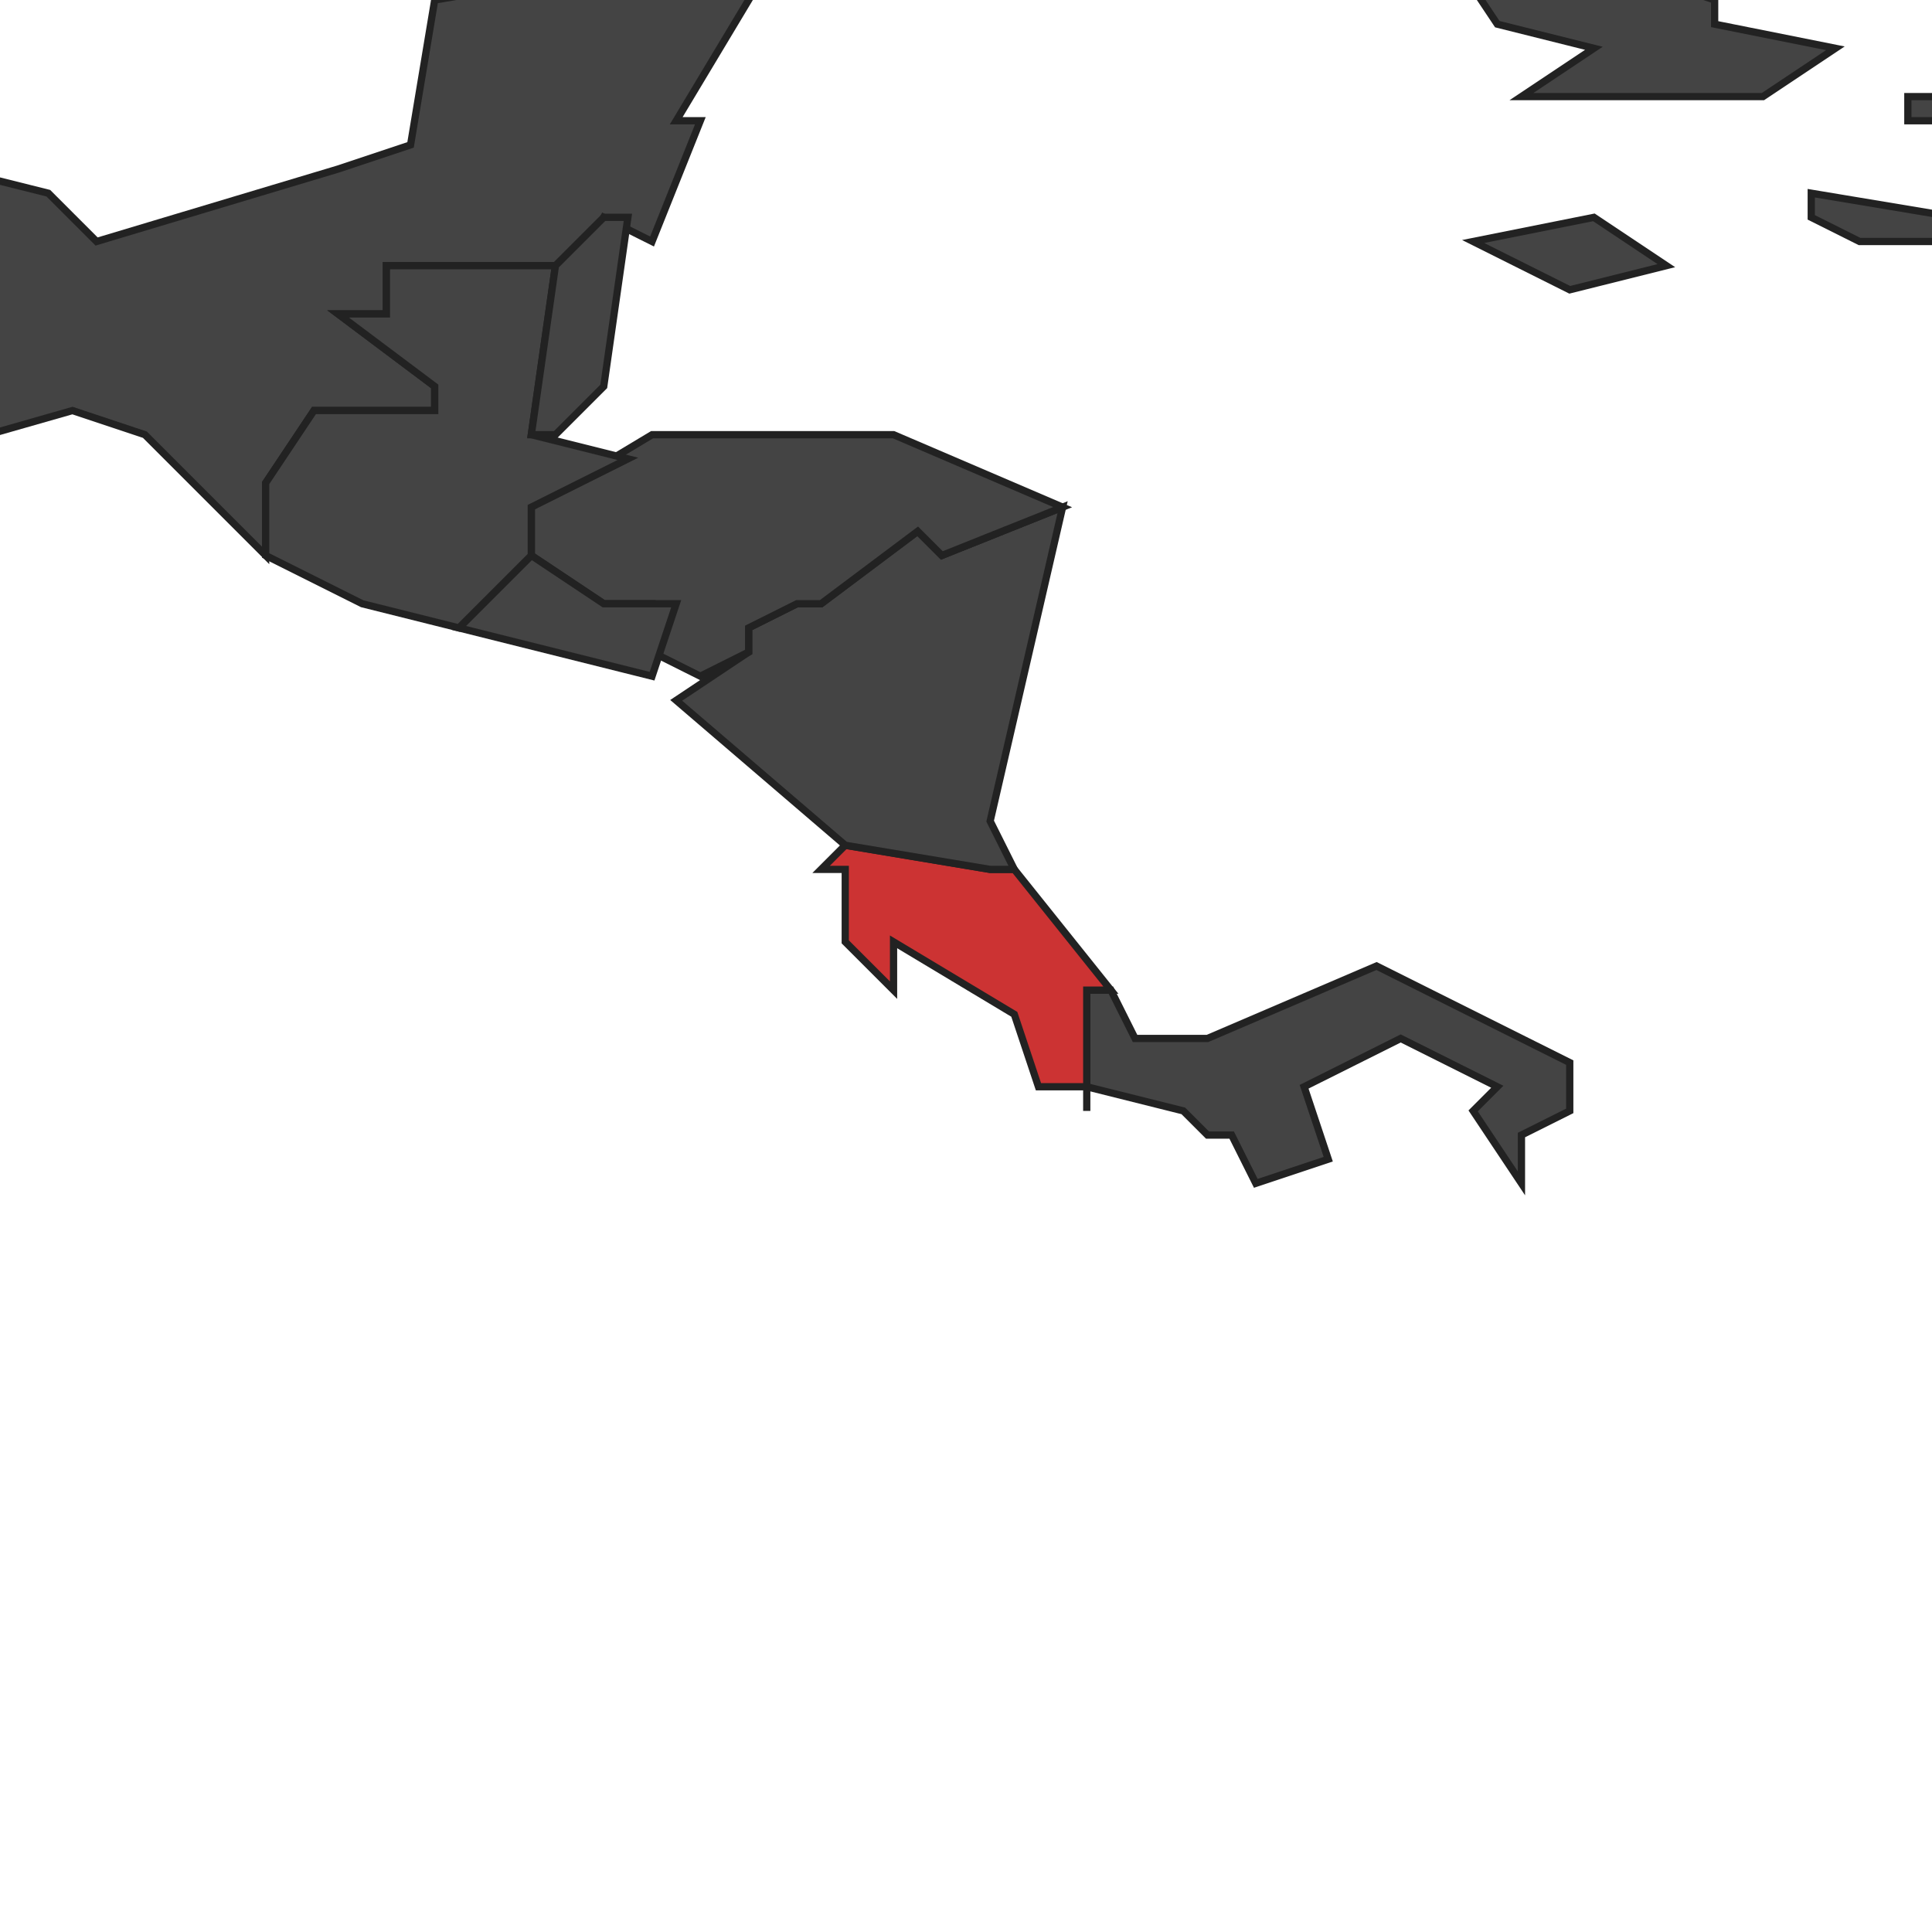
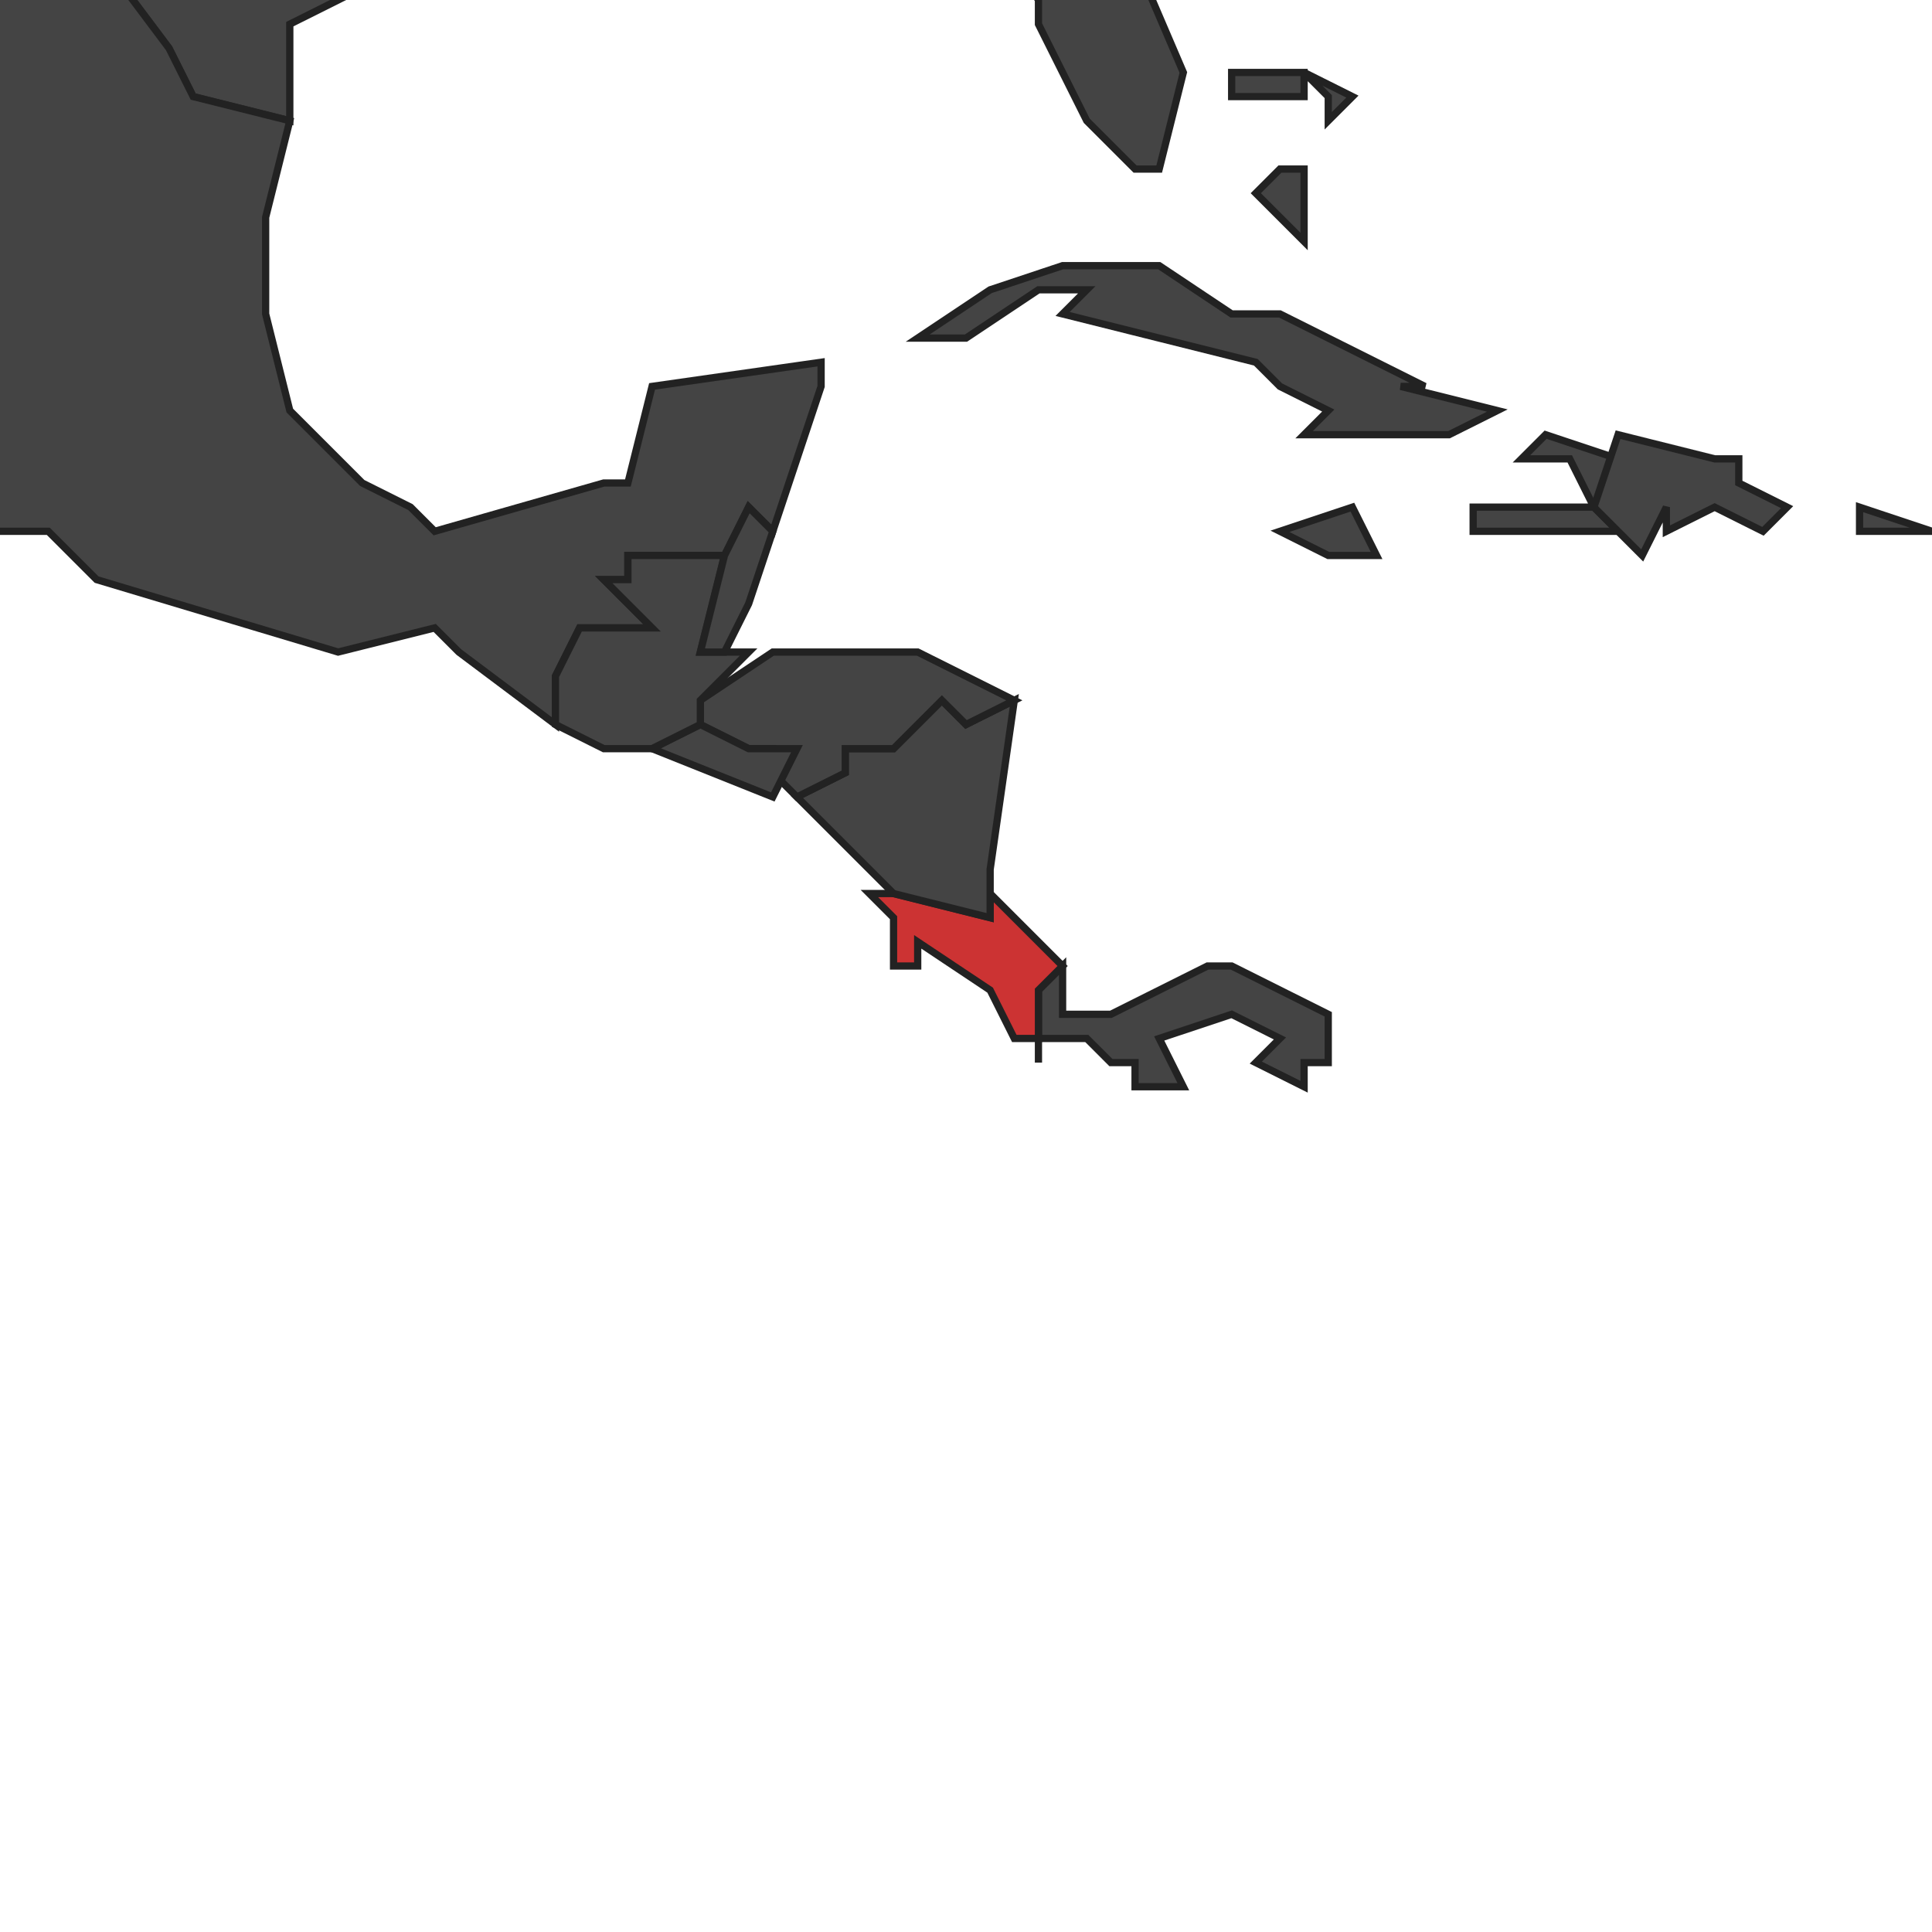
<svg xmlns="http://www.w3.org/2000/svg" viewBox="0 0 80 80" width="80" height="80">
-   <path d="M-98 -100 L1 -100 L1 -102 L2 -102 L4 -99 L14 -97 L22 -97 L25 -98 L38 -93 L39 -91 L40 -91 L43 -89 L42 -89 L46 -87 L48 -81 L44 -76 L46 -74 L59 -78 L58 -80 L60 -81 L67 -81 L73 -86 L85 -86 L88 -88 L94 -95 L99 -93 L99 -88 L102 -85 L90 -81 L88 -78 L88 -76 L89 -75 L91 -74 L90 -76 L91 -75 L91 -74 L78 -71 L84 -71 L77 -71 L76 -70 L77 -70 L76 -67 L73 -64 L71 -66 L73 -62 L70 -58 L70 -61 L69 -62 L68 -65 L67 -64 L68 -61 L66 -62 L68 -61 L70 -52 L68 -50 L59 -45 L50 -38 L50 -33 L55 -21 L54 -15 L51 -15 L49 -18 L45 -25 L46 -27 L42 -32 L41 -33 L37 -31 L32 -34 L21 -33 L22 -30 L22 -29 L16 -29 L14 -31 L8 -32 L3 -31 L-6 -25 L-7 -21 L-6 -18 L-7 -18 L-13 -19 L-15 -24 L-20 -30 L-22 -32 L-25 -32 L-27 -29 L-30 -30 L-32 -31 L-34 -35 L-39 -39 L-46 -39 L-46 -37 L-56 -37 L-69 -41 L-69 -42 L-77 -41 L-78 -43 L-82 -47 L-90 -49 L-90 -51 L-94 -54 L-97 -60 L-101 -64 L-101 -67 L-103 -69 L-103 -75 L-104 -78 L-102 -88 L-102 -93 L-104 -97 L-104 -98 L-99 -97 L-97 -93 L-96 -94 L-98 -100 Z M-216 2 L-212 5 L-215 7 L-216 4 L-216 2 Z M-216 1 L-218 1 L-219 -0 L-218 -0 L-216 1 Z M-221 -1 L-219 -1 L-221 -1 L-221 -1 Z M-223 -3 L-222 -1 L-222 -1 L-224 -1 L-224 -2 L-223 -3 Z M-228 -5 L-229 -3 L-230 -4 L-229 -5 L-228 -5 Z M-257 -140 L-251 -141 L-250 -139 L-253 -139 L-257 -140 Z M-206 -132 L-202 -131 L-209 -128 L-211 -129 L-211 -130 L-206 -132 Z M-163 -174 L-163 -141 L-156 -139 L-150 -136 L-143 -139 L-135 -134 L-129 -127 L-123 -125 L-123 -123 L-125 -121 L-130 -123 L-131 -127 L-136 -129 L-138 -133 L-147 -133 L-159 -138 L-168 -140 L-173 -139 L-184 -143 L-188 -142 L-188 -139 L-201 -136 L-201 -139 L-200 -142 L-196 -143 L-197 -144 L-209 -137 L-206 -135 L-210 -133 L-217 -130 L-218 -129 L-224 -127 L-225 -125 L-241 -121 L-248 -120 L-237 -125 L-232 -125 L-226 -129 L-222 -131 L-220 -136 L-225 -135 L-227 -134 L-229 -136 L-230 -134 L-232 -136 L-237 -135 L-237 -138 L-239 -139 L-244 -139 L-250 -141 L-250 -143 L-252 -145 L-251 -147 L-247 -151 L-241 -150 L-239 -152 L-233 -153 L-234 -155 L-236 -155 L-233 -157 L-240 -155 L-248 -155 L-253 -156 L-259 -160 L-246 -163 L-243 -163 L-244 -161 L-236 -161 L-250 -168 L-255 -169 L-253 -171 L-246 -171 L-242 -173 L-241 -175 L-237 -176 L-224 -178 L-218 -180 L-213 -179 L-210 -178 L-203 -178 L-203 -177 L-197 -177 L-177 -175 L-172 -176 L-163 -174 Z M-272 -153 L-268 -153 L-261 -151 L-264 -150 L-269 -152 L-272 -151 L-272 -153 Z" fill="#444444" stroke="#222222" stroke-width="0.3" />
-   <path d="M85 4 L85 8 L84 8 L85 10 L77 10 L75 9 L75 8 L81 9 L83 8 L81 5 L79 5 L79 4 L85 4 Z" fill="#444444" stroke="#222222" stroke-width="0.3" />
-   <path d="M86 12 L84 8 L85 4 L91 5 L92 6 L94 6 L94 7 L97 8 L96 10 L91 9 L89 10 L88 9 L86 12 Z" fill="#444444" stroke="#222222" stroke-width="0.3" />
-   <path d="M59 -21 L63 -21 L63 -20 L59 -20 L59 -21 Z M63 -22 L66 -20 L65 -18 L65 -20 L63 -22 Z M62 -15 L63 -15 L64 -10 L63 -10 L61 -13 L62 -15 Z" fill="#444444" stroke="#222222" stroke-width="0.3" />
-   <path d="M-77 -41 L-69 -42 L-69 -41 L-56 -37 L-46 -37 L-46 -39 L-39 -39 L-34 -35 L-32 -31 L-30 -30 L-27 -29 L-25 -32 L-22 -32 L-20 -30 L-15 -24 L-13 -19 L-6 -18 L-8 -12 L-9 -5 L-6 1 L-2 7 L2 8 L4 10 L14 7 L17 6 L18 -0 L30 -2 L31 0 L28 5 L29 5 L27 10 L25 9 L24 11 L16 11 L16 13 L14 13 L18 16 L18 17 L13 17 L11 20 L11 23 L6 18 L3 17 L-4 19 L-19 13 L-23 11 L-29 9 L-36 3 L-37 2 L-36 1 L-35 -2 L-38 -7 L-46 -15 L-49 -17 L-49 -20 L-53 -22 L-54 -25 L-56 -25 L-60 -29 L-63 -37 L-69 -39 L-70 -37 L-69 -33 L-58 -20 L-54 -12 L-53 -12 L-50 -9 L-51 -7 L-55 -11 L-60 -14 L-60 -18 L-70 -24 L-68 -24 L-67 -27 L-72 -31 L-77 -41 Z" fill="#444444" stroke="#222222" stroke-width="0.3" />
-   <path d="M65 44 L65 46 L63 47 L63 49 L61 46 L62 45 L58 43 L54 45 L55 48 L52 49 L51 47 L50 47 L49 46 L45 45 L45 46 L45 41 L46 41 L47 43 L50 43 L57 40 L59 41 L65 44 Z" fill="#444444" stroke="#222222" stroke-width="0.3" />
-   <path d="M46 41 L45 41 L45 43 L45 45 L43 45 L42 42 L37 39 L37 41 L35 39 L35 36 L34 36 L35 35 L41 36 L42 36 L46 41 Z" fill="#cc3333" stroke="#222222" stroke-width="0.3" />
-   <path d="M42 36 L41 36 L35 35 L28 29 L31 27 L31 26 L33 25 L34 25 L38 22 L39 23 L44 21 L41 34 L42 36 Z" fill="#444444" stroke="#222222" stroke-width="0.3" />
-   <path d="M44 21 L39 23 L38 22 L34 25 L33 25 L31 26 L31 27 L29 28 L27 27 L27 25 L25 25 L22 23 L22 21 L27 18 L37 18 L44 21 Z" fill="#444444" stroke="#222222" stroke-width="0.3" />
-   <path d="M22 23 L25 25 L28 25 L27 28 L19 26 L22 23 Z" fill="#444444" stroke="#222222" stroke-width="0.3" />
-   <path d="M11 23 L11 20 L13 17 L18 17 L18 16 L14 13 L16 13 L16 11 L23 11 L22 18 L26 19 L22 21 L22 23 L19 26 L15 25 L11 23 Z" fill="#444444" stroke="#222222" stroke-width="0.3" />
-   <path d="M23 11 L25 9 L26 9 L25 16 L23 18 L22 18 L23 11 Z" fill="#444444" stroke="#222222" stroke-width="0.3" />
-   <path d="M101 9 L107 10 L106 11 L101 11 L101 9 Z" fill="#444444" stroke="#222222" stroke-width="0.3" />
-   <path d="M61 10 L66 9 L69 11 L65 12 L61 10 Z" fill="#444444" stroke="#222222" stroke-width="0.3" />
-   <path d="M47 -8 L53 -8 L58 -5 L61 -6 L68 -1 L71 -0 L71 1 L76 2 L73 4 L63 4 L66 2 L62 1 L60 -2 L47 -5 L49 -6 L45 -6 L41 -4 L37 -3 L42 -7 L47 -8 Z" fill="#444444" stroke="#222222" stroke-width="0.3" />
-   <path d="M121 36 L123 36 L123 39 L120 39 L121 36 Z" fill="#444444" stroke="#222222" stroke-width="0.3" />
+   <path d="M-43 -44 L17 -44 L17 -45 L17 -45 L18 -43 L24 -42 L29 -42 L31 -43 L39 -40 L39 -39 L40 -39 L42 -38 L41 -37 L44 -36 L45 -33 L42 -29 L43 -28 L51 -31 L51 -32 L52 -33 L56 -33 L60 -36 L67 -36 L69 -37 L72 -41 L75 -40 L75 -37 L77 -35 L70 -33 L69 -31 L69 -30 L69 -29 L70 -29 L70 -29 L71 -29 L71 -28 L63 -27 L66 -27 L62 -26 L61 -26 L62 -26 L62 -24 L60 -23 L59 -24 L60 -21 L58 -19 L58 -20 L57 -21 L57 -23 L56 -22 L57 -21 L56 -21 L57 -20 L58 -15 L57 -14 L51 -11 L46 -7 L46 -4 L49 3 L48 7 L47 7 L45 5 L43 1 L43 -0 L41 -3 L40 -4 L38 -3 L35 -4 L29 -4 L29 -2 L29 -2 L26 -2 L24 -3 L21 -3 L18 -2 L12 1 L12 4 L12 5 L12 5 L8 4 L7 2 L4 -2 L3 -3 L1 -3 L-0 -1 L-2 -2 L-3 -3 L-5 -5 L-8 -7 L-11 -7 L-11 -6 L-17 -6 L-25 -9 L-25 -9 L-30 -9 L-31 -10 L-33 -12 L-38 -13 L-38 -14 L-40 -17 L-42 -20 L-45 -23 L-45 -24 L-46 -26 L-46 -29 L-46 -31 L-45 -37 L-45 -40 L-47 -42 L-46 -43 L-43 -42 L-42 -40 L-42 -41 L-43 -44 Z M-113 17 L-111 19 L-113 20 L-114 19 L-113 17 Z M-114 16 L-115 17 L-115 16 L-115 16 L-114 16 Z M-116 15 L-115 16 L-117 16 L-116 15 Z M-118 14 L-117 15 L-117 15 L-118 15 L-119 15 L-118 14 Z M-121 13 L-121 14 L-122 14 L-121 13 L-121 13 Z M-138 -68 L-134 -68 L-134 -67 L-136 -67 L-138 -68 Z M-108 -63 L-105 -63 L-109 -61 L-111 -61 L-111 -62 L-108 -63 Z M-82 -88 L-82 -68 L-77 -68 L-74 -65 L-70 -67 L-65 -64 L-62 -60 L-58 -59 L-58 -58 L-59 -57 L-62 -58 L-63 -60 L-66 -62 L-67 -64 L-72 -64 L-79 -67 L-85 -68 L-88 -68 L-95 -70 L-97 -69 L-97 -68 L-105 -66 L-105 -67 L-104 -69 L-102 -70 L-102 -70 L-109 -66 L-108 -65 L-110 -64 L-114 -62 L-115 -61 L-118 -60 L-119 -59 L-129 -56 L-133 -56 L-126 -59 L-123 -59 L-119 -61 L-117 -62 L-116 -65 L-119 -65 L-120 -64 L-122 -65 L-122 -65 L-123 -66 L-126 -65 L-126 -67 L-128 -68 L-130 -67 L-134 -69 L-134 -70 L-135 -71 L-135 -72 L-132 -74 L-129 -74 L-127 -75 L-124 -76 L-124 -77 L-126 -77 L-124 -78 L-128 -77 L-133 -77 L-136 -78 L-140 -80 L-132 -82 L-130 -82 L-130 -81 L-126 -81 L-134 -85 L-137 -86 L-136 -87 L-132 -87 L-129 -88 L-129 -89 L-126 -90 L-118 -91 L-115 -92 L-112 -92 L-110 -91 L-106 -91 L-106 -90 L-102 -90 L-90 -89 L-87 -89 L-82 -88 Z M-147 -76 L-145 -76 L-141 -75 L-143 -74 L-145 -75 L-147 -75 L-147 -76 Z" fill="#444444" stroke="#222222" stroke-width="0.3" />
+   <path d="M67 19 L67 21 L66 21 L67 22 L62 22 L61 22 L61 21 L65 21 L66 21 L65 19 L63 19 L64 18 L67 19 Z" fill="#444444" stroke="#222222" stroke-width="0.3" />
+   <path d="M68 23 L66 21 L67 18 L71 19 L71 19 L72 19 L72 20 L74 21 L73 22 L71 21 L69 22 L69 21 L68 23 Z" fill="#444444" stroke="#222222" stroke-width="0.3" />
+   <path d="M51 3 L54 3 L54 4 L51 4 L51 3 Z M54 3 L56 4 L55 5 L55 4 L54 3 Z M53 7 L54 7 L54 10 L54 10 L52 8 L53 7 Z" fill="#444444" stroke="#222222" stroke-width="0.3" />
+   <path d="M-30 -9 L-25 -9 L-25 -9 L-17 -6 L-11 -6 L-11 -7 L-8 -7 L-5 -5 L-3 -3 L-2 -2 L-0 -1 L1 -3 L3 -3 L4 -2 L7 2 L8 4 L12 5 L11 9 L11 13 L12 17 L15 20 L17 21 L18 22 L25 20 L26 20 L27 16 L34 15 L34 16 L33 19 L33 19 L32 22 L31 21 L30 23 L26 23 L26 24 L25 24 L27 26 L27 26 L24 26 L23 28 L23 30 L19 27 L18 26 L14 27 L4 24 L2 22 L-1 22 L-6 18 L-6 17 L-5 17 L-5 15 L-7 12 L-12 7 L-14 6 L-14 4 L-16 3 L-17 1 L-18 1 L-20 -1 L-22 -6 L-25 -7 L-26 -6 L-25 -4 L-19 4 L-17 9 L-16 9 L-14 11 L-15 12 L-17 9 L-20 8 L-20 5 L-26 1 L-25 1 L-24 -0 L-27 -2 L-30 -9 Z" fill="#444444" stroke="#222222" stroke-width="0.3" />
+   <path d="M55 42 L55 44 L54 44 L54 45 L52 44 L53 43 L51 42 L48 43 L49 45 L47 45 L47 44 L46 44 L45 43 L43 43 L43 44 L43 41 L44 40 L44 42 L46 42 L50 40 L51 40 L55 42 Z" fill="#444444" stroke="#222222" stroke-width="0.3" />
+   <path d="M44 40 L43 41 L43 42 L43 43 L42 43 L41 41 L38 39 L38 40 L37 40 L37 38 L36 37 L37 37 L41 38 L41 37 L44 40 Z" fill="#cc3333" stroke="#222222" stroke-width="0.3" />
+   <path d="M41 37 L41 38 L37 37 L33 33 L35 32 L35 31 L36 31 L37 31 L39 29 L40 30 L42 29 L41 36 L41 37 Z" fill="#444444" stroke="#222222" stroke-width="0.3" />
+   <path d="M42 29 L40 30 L39 29 L37 31 L36 31 L35 31 L35 32 L33 33 L32 32 L32 31 L31 31 L29 30 L29 29 L32 27 L38 27 L42 29 Z" fill="#444444" stroke="#222222" stroke-width="0.3" />
+   <path d="M29 30 L31 31 L33 31 L32 33 L27 31 L29 30 Z" fill="#444444" stroke="#222222" stroke-width="0.3" />
+   <path d="M23 30 L23 28 L24 26 L27 26 L27 26 L25 24 L26 24 L26 23 L30 23 L29 27 L31 27 L29 29 L29 30 L27 31 L25 31 L23 30 Z" fill="#444444" stroke="#222222" stroke-width="0.3" />
+   <path d="M30 23 L31 21 L32 22 L31 25 L30 27 L29 27 L30 23 Z" fill="#444444" stroke="#222222" stroke-width="0.3" />
+   <path d="M77 21 L80 22 L79 22 L77 22 L77 21 Z" fill="#444444" stroke="#222222" stroke-width="0.3" />
+   <path d="M53 22 L56 21 L57 23 L55 23 L53 22 Z" fill="#444444" stroke="#222222" stroke-width="0.3" />
+   <path d="M44 11 L48 11 L51 13 L53 13 L57 15 L59 16 L58 16 L62 17 L60 18 L54 18 L55 17 L53 16 L52 15 L44 13 L45 12 L43 12 L40 14 L38 14 L41 12 L44 11 Z" fill="#444444" stroke="#222222" stroke-width="0.3" />
+   <path d="M88 38 L90 38 L90 39 L88 39 L88 38 Z" fill="#444444" stroke="#222222" stroke-width="0.3" />
</svg>
